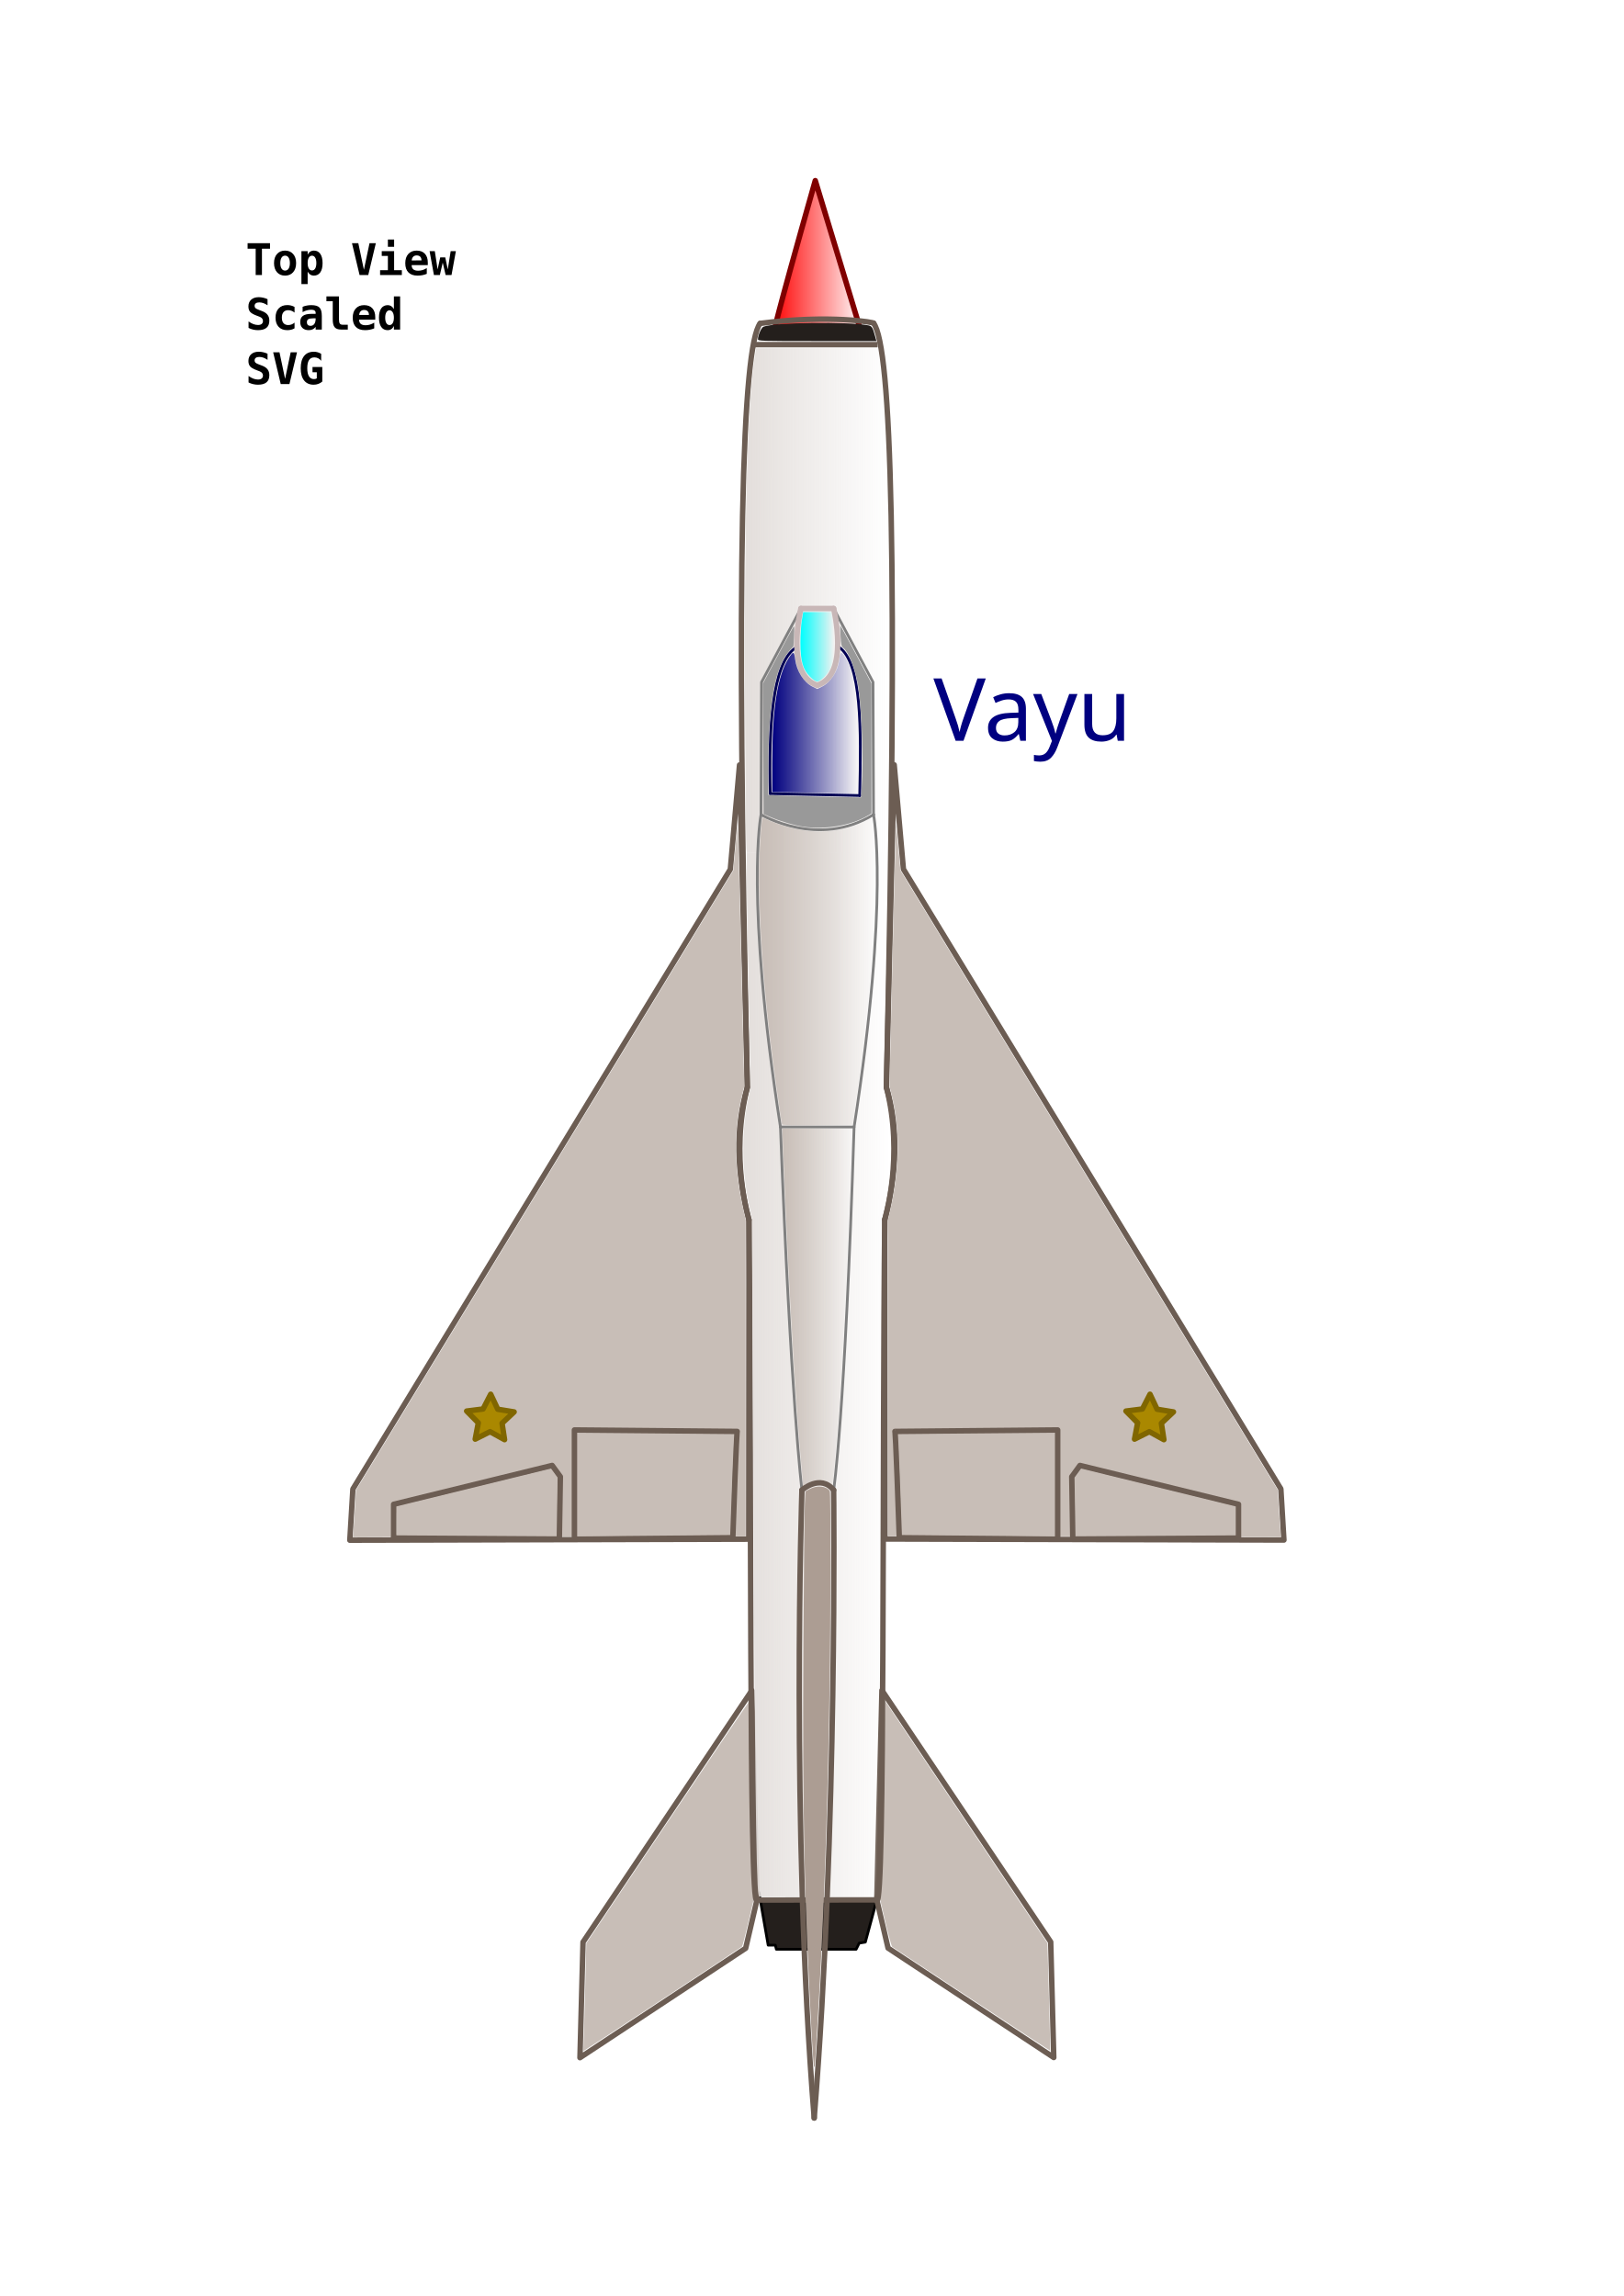
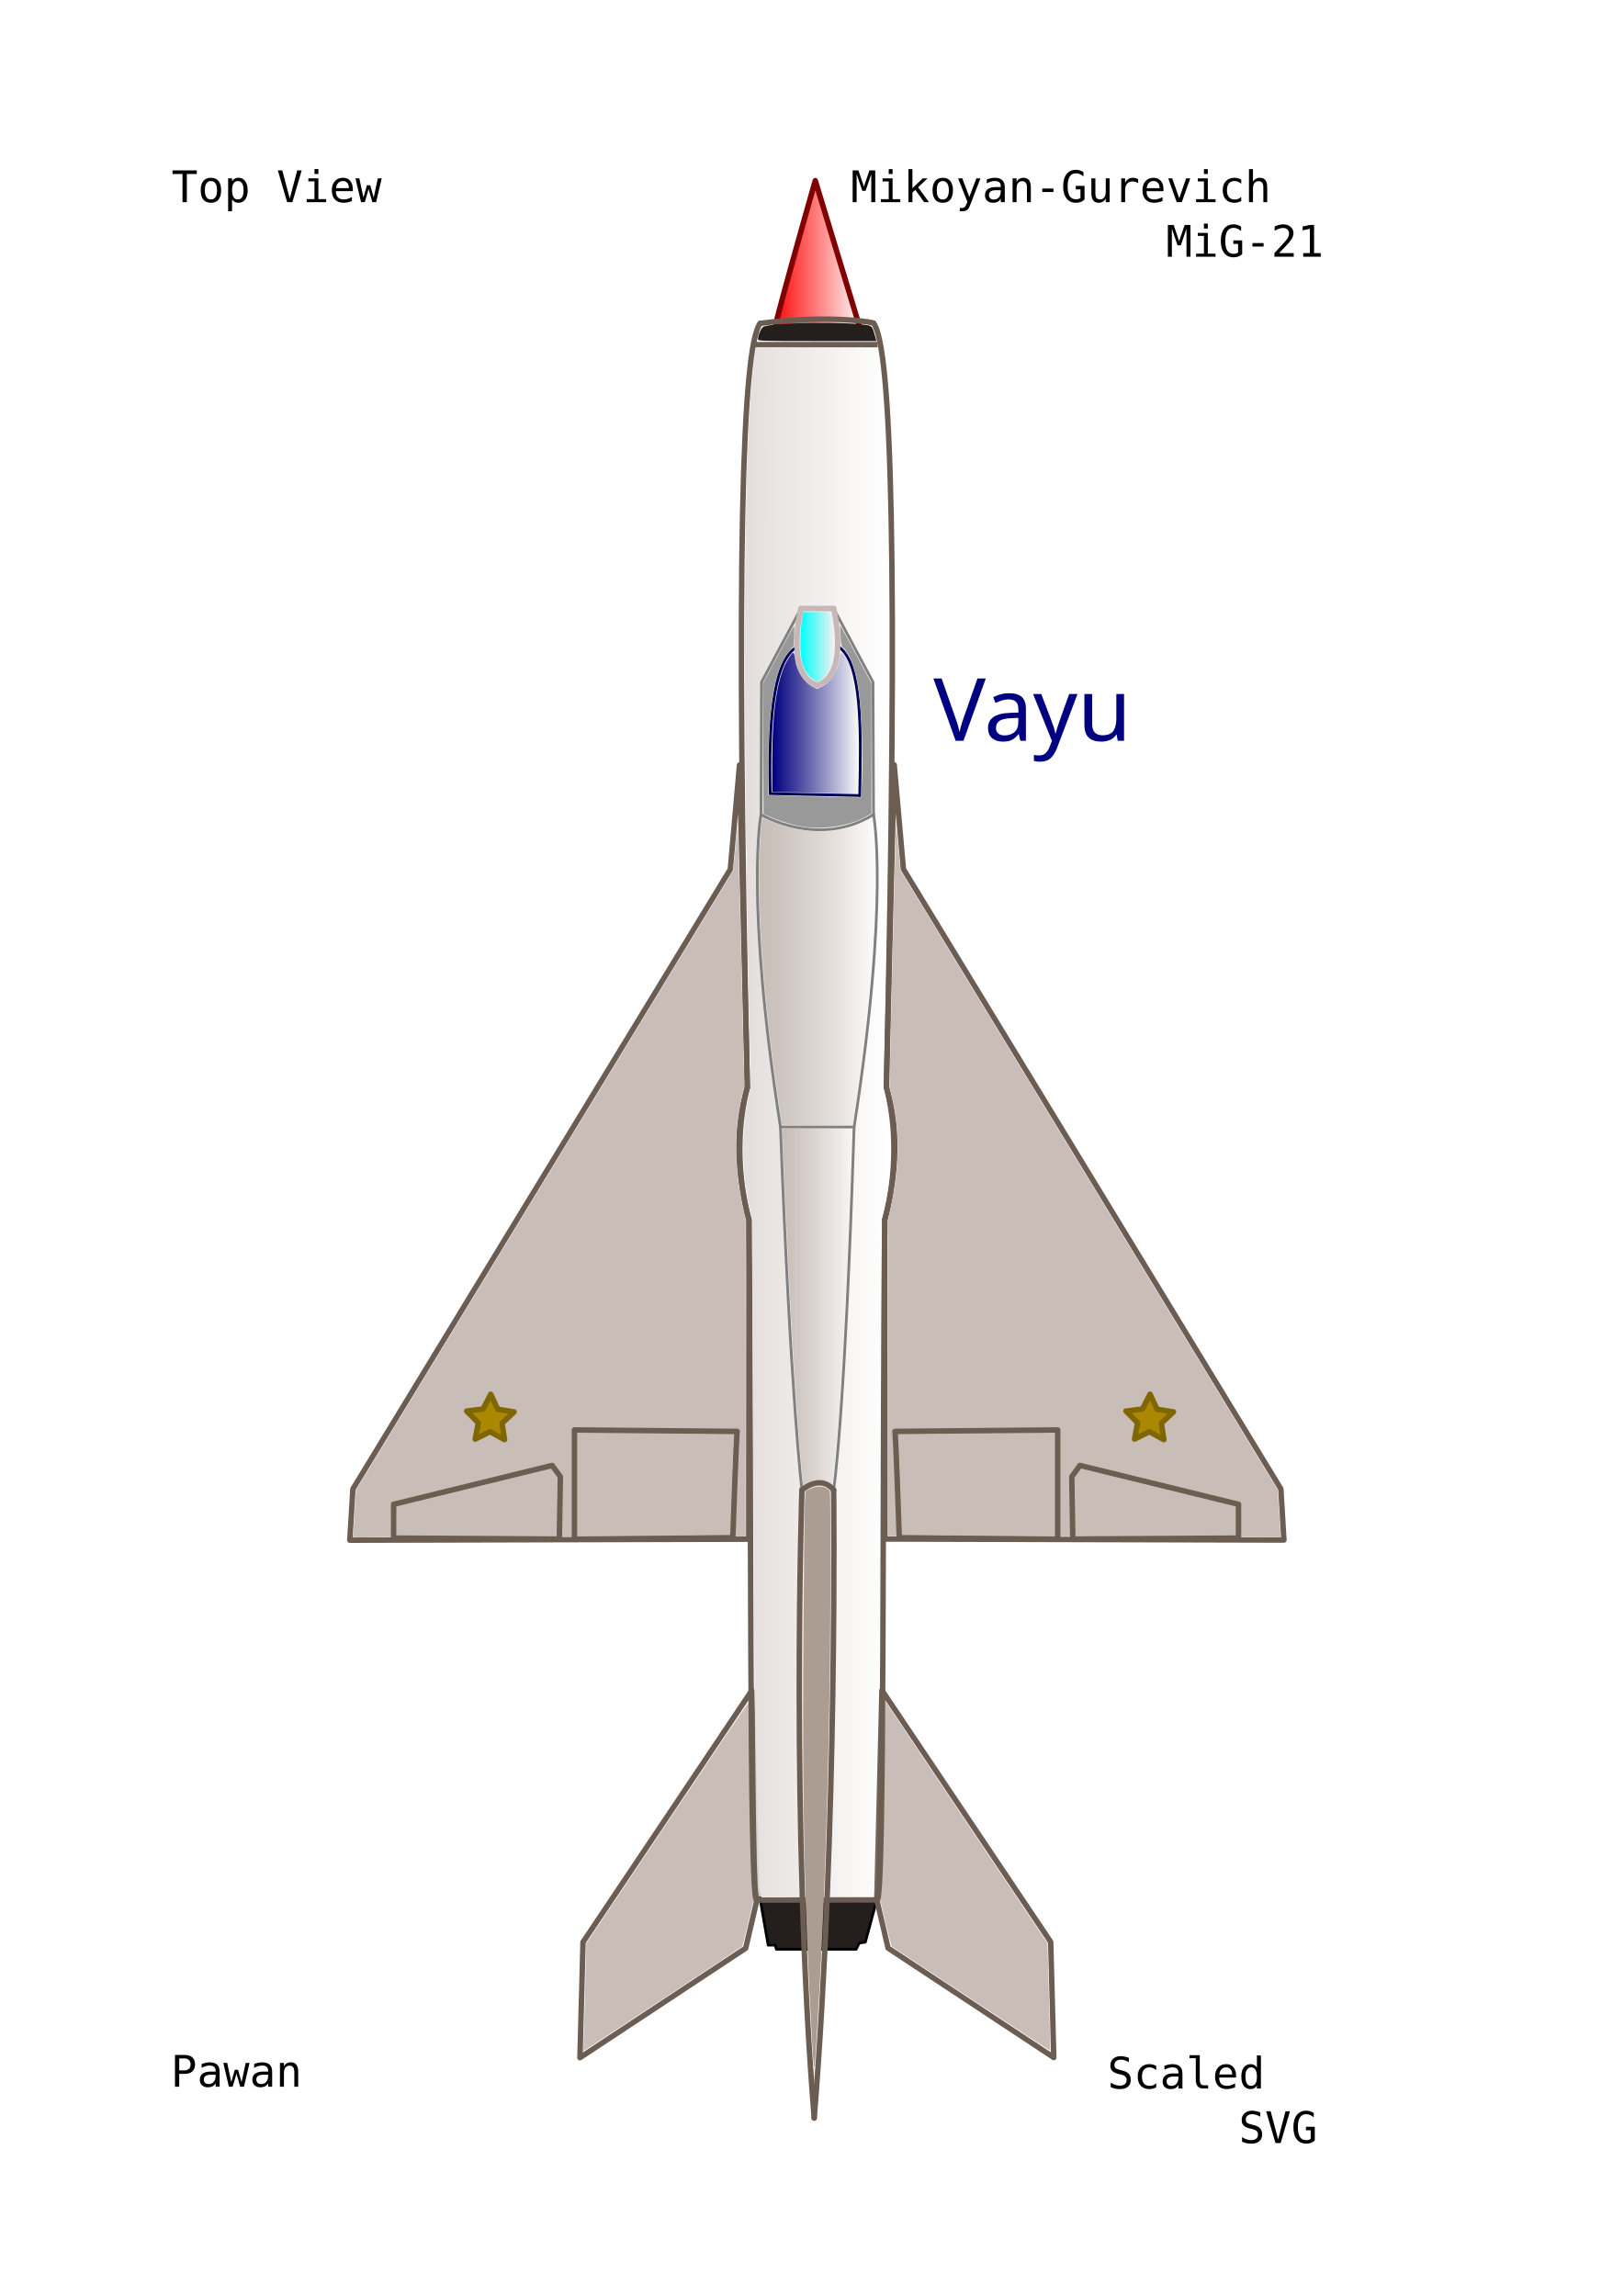
- <svg xmlns="http://www.w3.org/2000/svg" xmlns:xlink="http://www.w3.org/1999/xlink" width="210mm" height="297mm" viewBox="0 0 210 297" version="1.1" id="svg5">
+ <svg xmlns="http://www.w3.org/2000/svg" xmlns:xlink="http://www.w3.org/1999/xlink" width="595.276pt" height="841.89pt" viewBox="0 0 210 297" version="1.1" id="svg5">
  <defs id="defs2">
    <rect x="499" y="184" width="100" height="71" id="rect22536" />
    <rect x="63" y="93" width="132" height="80" id="rect5274" />
    <linearGradient id="linearGradient18626">
      <stop style="stop-color:#e3dedb;stop-opacity:1;" offset="0" id="stop18622" />
      <stop style="stop-color:#e3dedb;stop-opacity:0;" offset="1" id="stop18624" />
    </linearGradient>
    <linearGradient id="linearGradient17506">
      <stop style="stop-color:#e3dedb;stop-opacity:1;" offset="0" id="stop17502" />
      <stop style="stop-color:#e3dedb;stop-opacity:0;" offset="1" id="stop17504" />
    </linearGradient>
    <linearGradient id="linearGradient15280">
      <stop style="stop-color:#c8beb7;stop-opacity:1;" offset="0" id="stop15276" />
      <stop style="stop-color:#c8beb7;stop-opacity:0;" offset="1" id="stop15278" />
    </linearGradient>
    <linearGradient id="linearGradient10714">
      <stop style="stop-color:#c8beb7;stop-opacity:1;" offset="0" id="stop10710" />
      <stop style="stop-color:#c8beb7;stop-opacity:0;" offset="1" id="stop10712" />
    </linearGradient>
    <linearGradient id="linearGradient10706">
      <stop style="stop-color:#ff0000;stop-opacity:1;" offset="0" id="stop10702" />
      <stop style="stop-color:#ff0000;stop-opacity:0;" offset="1" id="stop10704" />
    </linearGradient>
    <linearGradient id="linearGradient10480">
      <stop style="stop-color:#00ffff;stop-opacity:1;" offset="0" id="stop10476" />
      <stop style="stop-color:#00ffff;stop-opacity:0;" offset="1" id="stop10478" />
    </linearGradient>
    <linearGradient id="linearGradient10452">
      <stop style="stop-color:#00ffff;stop-opacity:1;" offset="0" id="stop10448" />
      <stop style="stop-color:#00ffff;stop-opacity:0;" offset="1" id="stop10450" />
    </linearGradient>
    <linearGradient id="linearGradient9967">
      <stop style="stop-color:#000080;stop-opacity:1;" offset="0" id="stop9963" />
      <stop style="stop-color:#000080;stop-opacity:0;" offset="1" id="stop9965" />
    </linearGradient>
    <linearGradient xlink:href="#linearGradient9967" id="linearGradient9971" x1="377.5" y1="353.654" x2="419.521" y2="353.654" gradientUnits="userSpaceOnUse" />
    <linearGradient xlink:href="#linearGradient10480" id="linearGradient10484" x1="391.27" y1="316.25" x2="407.739" y2="316.25" gradientUnits="userSpaceOnUse" />
    <linearGradient xlink:href="#linearGradient10706" id="linearGradient10708" x1="99.83" y1="33.006" x2="111.638" y2="33.006" gradientUnits="userSpaceOnUse" />
    <linearGradient xlink:href="#linearGradient10714" id="linearGradient10716" x1="371.09" y1="475.013" x2="427.878" y2="475.013" gradientUnits="userSpaceOnUse" />
    <linearGradient xlink:href="#linearGradient15280" id="linearGradient15282" x1="382.5" y1="639.19" x2="416.5" y2="639.19" gradientUnits="userSpaceOnUse" />
    <linearGradient xlink:href="#linearGradient17506" id="linearGradient17508" x1="364.098" y1="293.5" x2="434.528" y2="293.5" gradientUnits="userSpaceOnUse" />
    <linearGradient xlink:href="#linearGradient18626" id="linearGradient18628" x1="363.373" y1="672" x2="435.253" y2="672" gradientUnits="userSpaceOnUse" />
  </defs>
  <g id="layer2" style="display:inline">
    <path style="fill:url(#linearGradient10708);fill-opacity:1;stroke:#800000;stroke-width:0.706;stroke-linecap:round;stroke-linejoin:round;stroke-miterlimit:4;stroke-dasharray:none;stroke-opacity:1" d="m 105.443,23.367 c -5.55,19.57 -5.258,19.278 -5.258,19.278 h 11.099 z" id="path495" />
  </g>
  <g id="layer6" style="display:inline">
    <path style="fill:#241f1c;stroke:#000000;stroke-width:0.353;stroke-linecap:round;stroke-linejoin:round;stroke-miterlimit:4;stroke-dasharray:none;stroke-opacity:1" d="m 98.164,244.806 1.187,6.813 h 0.926 l 0.132,0.529 h 10.319 l 0.397,-0.794 0.794,-0.132 1.481,-5.464 -15.501,0.021" id="path5647" />
  </g>
  <g id="layer5" style="display:inline">
    <path style="fill:none;stroke:#6c5d53;stroke-width:0.706;stroke-linecap:round;stroke-linejoin:round;stroke-miterlimit:4;stroke-dasharray:none;stroke-opacity:1" d="m 97.234,218.678 -21.828,32.544 -0.397,14.949 21.431,-14.155 1.458,-6.237 -0.664,-27.101" id="path5318" />
    <path style="fill:none;stroke:#6c5d53;stroke-width:0.706;stroke-linecap:round;stroke-linejoin:round;stroke-miterlimit:4;stroke-dasharray:none;stroke-opacity:1" d="m 114.064,218.657 21.828,32.544 0.397,14.949 -21.431,-14.155 -1.458,-6.237 0.664,-27.101" id="path5318-8" />
    <path style="fill:#c8beb7;fill-opacity:1;stroke:none;stroke-width:1.333;stroke-linecap:round;stroke-linejoin:round;stroke-miterlimit:4;stroke-dasharray:none;stroke-opacity:1" d="m 285.257,998.375 c 0.135,-2.406 0.491,-14.261 0.79,-26.344 l 0.544,-21.969 39.523,-58.921 c 21.738,-32.406 39.618,-58.826 39.733,-58.711 0.115,0.115 0.746,21.804 1.401,48.197 l 1.191,47.988 -2.653,11.352 c -1.459,6.243 -2.851,11.53 -3.094,11.748 -0.689,0.619 -77.207,51.036 -77.457,51.036 -0.122,0 -0.112,-1.969 0.023,-4.375 z" id="path15774" transform="scale(0.2645833)" />
    <path style="fill:#c8beb7;fill-opacity:1;stroke:none;stroke-width:1.333;stroke-linecap:round;stroke-linejoin:round;stroke-miterlimit:4;stroke-dasharray:none;stroke-opacity:1" d="m 474.986,977.439 c -21.03,-13.891 -38.504,-25.412 -38.833,-25.602 -0.329,-0.19 -1.81,-5.519 -3.293,-11.841 L 430.164,928.5 l 1.139,-45.781 c 0.626,-25.18 1.208,-46.953 1.293,-48.385 l 0.154,-2.603 16,23.885 c 8.8,13.137 26.633,39.748 39.63,59.135 L 512.01,950 l 0.735,26.218 c 0.404,14.42 0.677,26.277 0.606,26.348 -0.071,0.071 -17.335,-11.236 -38.365,-25.127 z" id="path15813" transform="scale(0.2645833)" />
  </g>
  <g id="layer3" style="display:inline">
    <path style="fill:none;fill-opacity:1;stroke:#6c5d53;stroke-width:0.706;stroke-linecap:round;stroke-linejoin:round;stroke-miterlimit:4;stroke-dasharray:none;stroke-opacity:1" d="m 98.31,41.834 c 9.111,-1.197 15.042,-0.079 14.677,-0.021" id="path1764" />
    <path style="fill:none;fill-opacity:1;stroke:#6c5d53;stroke-width:0.706;stroke-linecap:round;stroke-linejoin:round;stroke-miterlimit:4;stroke-dasharray:none;stroke-opacity:1" d="M 98.31,41.834 C 96.003,44.909 95.117,72.14 96.659,140.652" id="path2320" />
    <path style="fill:none;fill-opacity:1;stroke:#6c5d53;stroke-width:0.706;stroke-linecap:round;stroke-linejoin:round;stroke-miterlimit:4;stroke-dasharray:none;stroke-opacity:1" d="m 112.988,41.813 c 2.307,3.075 3.193,30.306 1.651,98.817" id="path2320-8" />
    <path style="fill:none;fill-opacity:1;stroke:#6c5d53;stroke-width:0.706;stroke-linecap:round;stroke-linejoin:round;stroke-miterlimit:4;stroke-dasharray:none;stroke-opacity:1" d="m 96.659,140.652 c -2.299,8.918 0.175,17.042 0.207,17.143" id="path2755" />
    <path style="fill:none;fill-opacity:1;stroke:#6c5d53;stroke-width:0.706;stroke-linecap:round;stroke-linejoin:round;stroke-miterlimit:4;stroke-dasharray:none;stroke-opacity:1" d="m 114.639,140.63 c 2.299,8.918 -0.175,17.042 -0.207,17.143" id="path2755-5" />
    <path style="fill:none;fill-opacity:1;stroke:#6c5d53;stroke-width:0.706;stroke-linecap:round;stroke-linejoin:round;stroke-miterlimit:4;stroke-dasharray:none;stroke-opacity:1" d="m 96.866,157.794 c 0.344,29.328 -0.033,89.692 1.033,87.985" id="path3078" />
    <path style="fill:none;fill-opacity:1;stroke:#6c5d53;stroke-width:0.706;stroke-linecap:round;stroke-linejoin:round;stroke-miterlimit:4;stroke-dasharray:none;stroke-opacity:1" d="m 114.432,157.773 c -0.344,29.328 0.033,89.692 -1.033,87.985" id="path3078-8" />
    <path style="fill:none;fill-opacity:1;stroke:#6c5d53;stroke-width:0.706;stroke-linecap:round;stroke-linejoin:round;stroke-miterlimit:4;stroke-dasharray:none;stroke-opacity:1" d="m 97.898,245.779 15.501,-0.021" id="path3420" />
    <path style="fill:none;stroke:#6c5d53;stroke-width:0.706;stroke-linecap:butt;stroke-linejoin:miter;stroke-miterlimit:4;stroke-dasharray:none;stroke-opacity:1" d="M 97.367,44.582 H 113.506" id="path15965" />
    <path style="fill:url(#linearGradient18628);fill-opacity:1;stroke:none;stroke-width:1.333;stroke-linecap:round;stroke-linejoin:round;stroke-miterlimit:4;stroke-dasharray:none;stroke-opacity:1" d="m 370.751,926.125 c -1.141,-4.783 -1.875,-70.152 -2.71,-241.125 l -0.437,-89.5 -1.288,-5.554 c -3.804,-16.405 -3.934,-38.703 -0.315,-54.044 0.919,-3.893 0.943,-5.142 0.489,-25 C 365.652,474.218 365,437.481 365,426.958 V 416.75 h 34.477 34.477 l -0.232,8.375 c -0.128,4.606 -0.474,23 -0.77,40.875 -0.296,17.875 -0.699,40.038 -0.895,49.25 -0.324,15.187 -0.273,17.1 0.545,20.5 3.678,15.294 3.513,38.225 -0.391,54.554 l -1.242,5.196 -0.472,104 c -0.712,156.882 -1.518,223.812 -2.735,227.125 -0.18,0.49 -6.337,0.625 -28.486,0.625 h -28.256 z" id="path17326" transform="scale(0.2645833)" />
    <path style="fill:url(#linearGradient17508);fill-opacity:1;stroke:none;stroke-width:1.333;stroke-linecap:round;stroke-linejoin:round;stroke-miterlimit:4;stroke-dasharray:none;stroke-opacity:1" d="m 364.815,415.2 c -0.17,-0.852 -0.453,-29.596 -0.628,-63.875 -0.494,-97.001 1.052,-153.42 4.872,-177.7 l 0.531,-3.375 h 29.671 c 27.827,0 29.687,0.054 29.928,0.875 1.047,3.571 2.992,27.639 3.808,47.125 1.431,34.163 1.945,109.619 1.171,171.875 l -0.331,26.625 H 399.481 365.125 Z" id="path17365" transform="scale(0.2645833)" />
    <path style="fill:#241f1c;fill-opacity:1;stroke:none;stroke-width:1.333;stroke-linecap:round;stroke-linejoin:round;stroke-miterlimit:4;stroke-dasharray:none;stroke-opacity:1" d="m 370.5,165.839 c 0,-1.946 1.639,-5.673 2.685,-6.105 5.067,-2.095 41.749,-2.572 51.272,-0.667 1.73,0.346 2.126,0.982 3.305,5.309 l 0.647,2.375 H 399.455 C 371.777,166.75 370.5,166.71 370.5,165.839 Z" id="path17610" transform="scale(0.2645833)" />
  </g>
  <g id="layer7" style="display:inline">
    <path style="fill:none;stroke:#000055;stroke-width:0.353;stroke-linecap:round;stroke-linejoin:round;stroke-miterlimit:4;stroke-dasharray:none;stroke-opacity:1" d="M 102.791,83.873 C 99.877,85.979 99.418,93.985 99.616,102.658" id="path6194" />
    <path style="fill:none;stroke:#000055;stroke-width:0.353;stroke-linecap:round;stroke-linejoin:round;stroke-miterlimit:4;stroke-dasharray:none;stroke-opacity:1" d="m 108.543,83.727 c 2.913,2.106 2.843,10.509 2.646,19.182" id="path6194-6" />
    <path style="fill:none;stroke:#000055;stroke-width:0.353;stroke-linecap:round;stroke-linejoin:round;stroke-miterlimit:4;stroke-dasharray:none;stroke-opacity:1" d="m 99.616,102.658 11.573,0.251" id="path6388" />
    <path style="fill:none;stroke:#808080;stroke-width:0.353;stroke-linecap:round;stroke-linejoin:round;stroke-miterlimit:4;stroke-dasharray:none;stroke-opacity:1" d="m 107.818,78.714 5.093,9.525 0.066,17.132" id="path7425" />
    <path style="fill:none;stroke:#808080;stroke-width:0.353;stroke-linecap:round;stroke-linejoin:round;stroke-miterlimit:4;stroke-dasharray:none;stroke-opacity:1" d="m 103.584,78.714 -5.093,9.525 -0.066,17.132" id="path7425-0" />
    <g id="g7613">
      <path style="fill:none;stroke:#c8b7b7;stroke-width:0.706;stroke-linecap:round;stroke-linejoin:round;stroke-miterlimit:4;stroke-dasharray:none;stroke-opacity:1" d="m 107.818,78.714 c 0,0 2.117,8.599 -2.117,9.922" id="path5857" />
      <path style="fill:none;stroke:#c8b7b7;stroke-width:0.706;stroke-linecap:round;stroke-linejoin:round;stroke-miterlimit:4;stroke-dasharray:none;stroke-opacity:1" d="m 103.584,78.714 c 0,0 -2.117,8.599 2.117,9.922" id="path5857-7" />
      <path style="fill:none;stroke:#c8b7b7;stroke-width:0.706;stroke-linecap:round;stroke-linejoin:round;stroke-miterlimit:4;stroke-dasharray:none;stroke-opacity:1" d="m 103.584,78.714 h 4.233" id="path6093" />
      <path style="fill:url(#linearGradient10484);fill-opacity:1;stroke:none;stroke-width:0.667;stroke-linecap:round;stroke-linejoin:round;stroke-miterlimit:4;stroke-dasharray:none;stroke-opacity:1" d="m 395.98,330.873 c -3.525,-3.525 -4.698,-7.664 -4.711,-16.623 -0.005,-3.712 0.297,-8.606 0.671,-10.875 l 0.681,-4.125 h 6.878 6.878 l 0.678,4.125 c 0.373,2.269 0.68,7.162 0.683,10.875 0.005,8.931 -1.171,13.075 -4.719,16.623 -1.449,1.449 -2.823,2.377 -3.52,2.377 -0.697,0 -2.07,-0.928 -3.52,-2.377 z" id="path10409" transform="scale(0.2645833)" />
    </g>
    <path style="fill:none;stroke:#808080;stroke-width:0.353;stroke-linecap:round;stroke-linejoin:round;stroke-miterlimit:4;stroke-dasharray:none;stroke-opacity:1" d="m 98.425,105.37 c 0,0 7.408,4.432 14.552,0" id="path7648" />
    <path style="mix-blend-mode:normal;fill:url(#linearGradient9971);fill-opacity:1;stroke:none;stroke-width:0.667;stroke-linecap:round;stroke-linejoin:round;stroke-miterlimit:4;stroke-dasharray:none;stroke-opacity:1" d="m 405,387.722 c -7.287,-0.188 -16.456,-0.372 -20.375,-0.407 L 377.5,387.25 v -13.973 c 0,-26.753 2.54,-43.019 8.049,-51.542 2.256,-3.49 2.597,-3.428 3.115,0.57 0.761,5.879 4.256,11.349 8.592,13.448 l 2.244,1.086 2.244,-1.086 c 4.336,-2.099 7.831,-7.569 8.592,-13.448 0.5,-3.862 0.875,-4.044 2.63,-1.277 3.009,4.744 5.035,13.463 6.022,25.92 0.769,9.708 0.682,41.328 -0.114,41.21 -0.344,-0.051 -6.588,-0.247 -13.875,-0.435 z" id="path9877" transform="scale(0.2645833)" />
  </g>
  <g id="layer8" style="display:inline">
    <g id="g8962">
      <path style="fill:none;stroke:#808080;stroke-width:0.353;stroke-linecap:round;stroke-linejoin:round;stroke-miterlimit:4;stroke-dasharray:none;stroke-opacity:1" d="m 98.425,105.37 c 0,0 -2.117,10.649 2.514,40.415" id="path7836" />
      <path style="fill:none;stroke:#808080;stroke-width:0.353;stroke-linecap:round;stroke-linejoin:round;stroke-miterlimit:4;stroke-dasharray:none;stroke-opacity:1" d="m 112.977,105.37 c 0,0 2.117,10.649 -2.514,40.415 l -9.525,1e-5" id="path7836-9" />
    </g>
    <path style="fill:none;stroke:#808080;stroke-width:0.353;stroke-linecap:round;stroke-linejoin:round;stroke-miterlimit:4;stroke-dasharray:none;stroke-opacity:1" d="m 110.464,145.785 c -1.191,37.703 -2.646,46.964 -2.646,46.964" id="path8074" />
    <path style="fill:none;stroke:#808080;stroke-width:0.353;stroke-linecap:round;stroke-linejoin:round;stroke-miterlimit:4;stroke-dasharray:none;stroke-opacity:1" d="m 100.939,145.785 c 1.323,35.057 2.778,46.964 2.778,46.964" id="path8074-1" />
    <path style="fill:url(#linearGradient10716);fill-opacity:1;stroke:none;stroke-width:0.667;stroke-linecap:round;stroke-linejoin:round;stroke-miterlimit:4;stroke-dasharray:none;stroke-opacity:1" d="m 382.252,549.632 c -0.382,-1.089 -4.643,-32.124 -5.957,-43.382 -4.167,-35.72 -6.04,-71.01 -4.855,-91.5 0.711,-12.299 1.047,-15.124 1.757,-14.797 17.71,8.139 34.32,8.753 49.13,1.816 l 4.078,-1.91 0.25,2.07 c 0.137,1.139 0.538,7.536 0.891,14.217 1.463,27.738 -1.967,73.628 -9.183,122.854 l -1.613,11 -17.138,0.132 c -13.45,0.103 -17.186,-0.005 -17.36,-0.5 z" id="path9284" transform="scale(0.2645833)" />
    <path style="fill:#999999;fill-opacity:1;stroke:none;stroke-width:0.667;stroke-linecap:round;stroke-linejoin:round;stroke-miterlimit:4;stroke-dasharray:none;stroke-opacity:1" d="M 392.75,404.196 C 388.631,403.602 381.504,401.519 377,399.592 l -3.75,-1.604 -0.129,-31.927 -0.129,-31.927 7.086,-13.317 c 3.897,-7.324 7.366,-13.732 7.709,-14.24 0.51,-0.754 0.573,0.021 0.348,4.25 L 387.861,316 l -1.97,2.157 c -7.078,7.75 -10.365,26.001 -10.383,57.663 l -0.007,12.82 5.375,0.296 c 2.956,0.163 13.158,0.438 22.671,0.611 l 17.296,0.315 0.329,-4.633 c 0.945,-13.308 0.048,-39.608 -1.7,-49.878 -1.515,-8.898 -4.63,-16.741 -7.439,-18.729 -0.705,-0.499 -0.934,-1.638 -1.158,-5.747 -0.154,-2.819 -0.214,-5.125 -0.134,-5.125 0.08,0 3.546,6.379 7.703,14.175 L 426,334.101 v 31.803 31.803 l -2.193,1.285 c -7.845,4.598 -20.521,6.721 -31.057,5.203 z" id="path9494" transform="scale(0.2645833)" />
    <path style="fill:none;stroke:#ac9d93;stroke-width:0.353;stroke-linecap:round;stroke-linejoin:round;stroke-miterlimit:4;stroke-dasharray:none;stroke-opacity:1" d="m 103.717,192.749 c 0,0 1.984,-2.249 4.101,-1e-5" id="path14759" />
    <path style="fill:url(#linearGradient15282);fill-opacity:1;stroke:none;stroke-width:0.667;stroke-linecap:round;stroke-linejoin:round;stroke-miterlimit:4;stroke-dasharray:none;stroke-opacity:1" d="m 392.5,725.879 c 0,-0.565 -0.442,-5.943 -0.982,-11.953 -1.946,-21.654 -4.424,-60.059 -6.255,-96.926 -0.847,-17.066 -2.756,-61.052 -2.76,-63.625 L 382.5,551.75 h 17 17 l -0.003,2.125 c -0.008,5.281 -2.213,61.026 -3.268,82.625 -1.063,21.77 -2.58,46.779 -3.745,61.75 -0.965,12.399 -2.419,27.602 -2.662,27.845 -0.066,0.066 -1.216,-0.434 -2.556,-1.112 -1.339,-0.678 -3.156,-1.233 -4.038,-1.233 -1.979,0 -5.622,1.249 -6.828,2.341 -0.839,0.759 -0.9,0.745 -0.9,-0.212 z" id="path15237" transform="scale(0.2645833)" />
  </g>
  <g id="layer9" style="display:inline">
    <path style="fill:none;stroke:#6c5d53;stroke-width:0.706;stroke-linecap:round;stroke-linejoin:round;stroke-miterlimit:4;stroke-dasharray:none;stroke-opacity:1" d="m 103.717,192.749 c 0,0 -1.455,43.524 1.587,81.227" id="path8441" />
    <path style="fill:none;stroke:#6c5d53;stroke-width:0.706;stroke-linecap:round;stroke-linejoin:round;stroke-miterlimit:4;stroke-dasharray:none;stroke-opacity:1" d="m 107.818,192.749 c 0,0 0.529,43.524 -2.514,81.227" id="path8441-0" />
    <path style="fill:none;stroke:#6c5d53;stroke-width:0.706;stroke-linecap:round;stroke-linejoin:round;stroke-miterlimit:4;stroke-dasharray:none;stroke-opacity:1" d="m 103.717,192.749 c 0,0 2.381,-2.117 4.101,-1e-5" id="path14030" />
    <path style="fill:#ac9d93;fill-opacity:1;stroke:none;stroke-width:0.667;stroke-linecap:round;stroke-linejoin:round;stroke-miterlimit:4;stroke-dasharray:none;stroke-opacity:1" d="m 397.881,1010.25 c -0.17,-0.412 -0.661,-7.162 -1.091,-15 -3.664,-66.742 -4.538,-107.855 -4.062,-191.25 0.196,-34.375 0.506,-65.295 0.689,-68.712 l 0.333,-6.212 2.204,-1.163 c 3.538,-1.868 7.969,-1.383 9.664,1.058 0.529,0.762 0.456,64.106 -0.113,97.279 -1.116,65.072 -2.866,113.166 -6.022,165.5 -1.169,19.382 -1.181,19.519 -1.601,18.5 z" id="path15124" transform="scale(0.2645833)" />
  </g>
  <g id="layer4" style="display:inline">
    <g id="g22421">
      <path style="fill:none;stroke:#6c5d53;stroke-width:0.706;stroke-linecap:round;stroke-linejoin:round;stroke-miterlimit:4;stroke-dasharray:none;stroke-opacity:1" d="m 96.866,157.794 -0.028,41.305 -51.594,0.132 0.397,-6.615 48.816,-80.169 1.191,-13.494 1.012,41.697 c -1.6,5.343 -1.367,11.094 0.207,17.143 z" id="path21006" />
      <path style="fill:#c8beb7;fill-opacity:1;stroke:none;stroke-width:0.943;stroke-linecap:round;stroke-linejoin:round;stroke-miterlimit:4;stroke-dasharray:none;stroke-opacity:1" d="m 172.689,749.503 c 0.112,-1.15 0.454,-6.347 0.761,-11.549 l 0.558,-9.457 92.226,-151.459 92.226,-151.459 1.018,-11.264 1.018,-11.264 0.242,4.419 c 0.133,2.431 0.88,31.247 1.661,64.037 l 1.419,59.617 -1.073,4.285 c -4.281,17.09 -3.972,36.482 0.911,57.266 l 0.859,3.655 v 77.397 77.397 l -38.449,1.2e-4 c -21.147,7e-5 -64.353,0.106 -96.014,0.235 l -57.565,0.235 z" id="path22300" transform="scale(0.2645833)" />
    </g>
    <g id="g22421-8" style="display:inline" transform="matrix(-1,0,0,1,211.298,-0.0212)">
      <path style="fill:none;stroke:#6c5d53;stroke-width:0.706;stroke-linecap:round;stroke-linejoin:round;stroke-miterlimit:4;stroke-dasharray:none;stroke-opacity:1" d="m 96.866,157.794 -0.028,41.305 -51.594,0.132 0.397,-6.615 48.816,-80.169 1.191,-13.494 1.012,41.697 c -1.6,5.343 -1.367,11.094 0.207,17.143 z" id="path21006-9" />
      <path style="fill:#c8beb7;fill-opacity:1;stroke:none;stroke-width:0.943;stroke-linecap:round;stroke-linejoin:round;stroke-miterlimit:4;stroke-dasharray:none;stroke-opacity:1" d="m 172.689,749.503 c 0.112,-1.15 0.454,-6.347 0.761,-11.549 l 0.558,-9.457 92.226,-151.459 92.226,-151.459 1.018,-11.264 1.018,-11.264 0.242,4.419 c 0.133,2.431 0.88,31.247 1.661,64.037 l 1.419,59.617 -1.073,4.285 c -4.281,17.09 -3.972,36.482 0.911,57.266 l 0.859,3.655 v 77.397 77.397 l -38.449,1.2e-4 c -21.147,7e-5 -64.353,0.106 -96.014,0.235 l -57.565,0.235 z" id="path22300-3" transform="scale(0.2645833)" />
    </g>
  </g>
  <g id="layer11">
    <path style="fill:#aa8800;fill-opacity:1;stroke:#806600;stroke-width:2.667;stroke-linecap:round;stroke-linejoin:round;stroke-miterlimit:4;stroke-dasharray:none;stroke-opacity:1" id="path22898" d="m 678,566 -7.107,-3.898 -7.24,3.645 1.511,-7.964 -5.704,-5.759 L 667.5,551 l 3.715,-7.205 3.459,7.331 8,1.307 -5.903,5.555 z" transform="matrix(0.2645833,0,0,0.2645833,-114.1291,36.47355)" />
    <path style="fill:#aa8800;fill-opacity:1;stroke:#806600;stroke-width:2.667;stroke-linecap:round;stroke-linejoin:round;stroke-miterlimit:4;stroke-dasharray:none;stroke-opacity:1" id="path22898-6" transform="matrix(0.2645833,0,0,0.2645833,-28.85714,36.47355)" d="m 678,566 -7.107,-3.898 -7.24,3.645 1.511,-7.964 -5.704,-5.759 L 667.5,551 l 3.715,-7.205 3.459,7.331 8,1.307 -5.903,5.555 z" />
  </g>
  <g id="layer10" style="display:inline">
    <g id="g21730" transform="translate(22.86357,-19.45722)" style="display:inline;fill:#c8beb7">
      <g id="g20054" transform="translate(-2.910417,22.35729)" style="fill:#c8beb7;stroke:#6c5d53;stroke-width:0.706;stroke-linecap:round;stroke-linejoin:round;stroke-miterlimit:4;stroke-dasharray:none">
        <path style="fill:#c8beb7;stroke:#6c5d53;stroke-width:0.706;stroke-linecap:round;stroke-linejoin:round;stroke-miterlimit:4;stroke-dasharray:none;stroke-opacity:1" d="m 30.956,196.056 v -4.366 l 20.505,-5.027 1.058,1.455 -0.132,8.07" id="path4595" />
        <path style="fill:#c8beb7;stroke:#6c5d53;stroke-width:0.706;stroke-linecap:round;stroke-linejoin:round;stroke-miterlimit:4;stroke-dasharray:none;stroke-opacity:1" d="m 30.956,196.056 21.431,0.132" id="path19816" />
      </g>
      <path style="fill:#c8beb7;fill-opacity:1;stroke:none;stroke-width:1.333;stroke-linecap:round;stroke-linejoin:round;stroke-miterlimit:4;stroke-dasharray:none;stroke-opacity:1" d="m 112.375,823.877 -4.875,-0.163 v -6.698 c 0,-5.949 0.098,-6.727 0.875,-6.953 0.481,-0.14 17.075,-4.212 36.875,-9.048 19.8,-4.836 36.354,-8.902 36.786,-9.034 0.512,-0.157 1.341,0.531 2.377,1.973 l 1.591,2.215 -0.332,14.041 -0.332,14.041 -34.045,-0.105 c -18.725,-0.058 -36.238,-0.178 -38.92,-0.268 z" id="path21285" transform="scale(0.2645833)" />
    </g>
    <g id="g21736" transform="translate(14.15827,-19.01337)" style="display:inline;fill:#c8beb7">
      <g id="g20061" transform="translate(3.439583,17.59479)" style="fill:#c8beb7;stroke:#6c5d53;stroke-width:0.706;stroke-linecap:round;stroke-linejoin:round;stroke-miterlimit:4;stroke-dasharray:none">
        <path style="fill:#c8beb7;stroke:#6c5d53;stroke-width:0.706;stroke-linecap:round;stroke-linejoin:round;stroke-miterlimit:4;stroke-dasharray:none;stroke-opacity:1" d="m 77.182,200.33 c 0.468,-13.751 0.561,-13.751 0.561,-13.751 l -21.047,-0.187 v 14.125" id="path4772" />
        <path style="fill:#c8beb7;stroke:#6c5d53;stroke-width:0.706;stroke-linecap:round;stroke-linejoin:round;stroke-miterlimit:4;stroke-dasharray:none;stroke-opacity:1" d="m 56.695,200.518 20.486,-0.187" id="path19818" />
      </g>
      <path style="fill:#c8beb7;fill-opacity:1;stroke:none;stroke-width:0.353;stroke-linecap:round;stroke-linejoin:round;stroke-miterlimit:4;stroke-dasharray:none;stroke-opacity:1" d="m 60.59,211.081 v -6.624 l 4.796,1.8e-4 c 2.638,1e-4 7.168,0.04 10.068,0.088 l 5.273,0.088 -0.091,1.93 c -0.05,1.061 -0.164,3.937 -0.253,6.391 -0.089,2.454 -0.188,4.485 -0.221,4.513 -0.032,0.029 -4.449,0.094 -9.816,0.145 l -9.757,0.093 z" id="path21324" />
    </g>
    <g id="g21730-9" transform="matrix(-1,0,0,1,188.225,-19.45692)" style="display:inline;fill:#c8beb7">
      <g id="g20054-6" transform="translate(-2.910417,22.35729)" style="fill:#c8beb7;stroke:#6c5d53;stroke-width:0.706;stroke-linecap:round;stroke-linejoin:round;stroke-miterlimit:4;stroke-dasharray:none">
        <path style="fill:#c8beb7;stroke:#6c5d53;stroke-width:0.706;stroke-linecap:round;stroke-linejoin:round;stroke-miterlimit:4;stroke-dasharray:none;stroke-opacity:1" d="m 30.956,196.056 v -4.366 l 20.505,-5.027 1.058,1.455 -0.132,8.07" id="path4595-0" />
        <path style="fill:#c8beb7;stroke:#6c5d53;stroke-width:0.706;stroke-linecap:round;stroke-linejoin:round;stroke-miterlimit:4;stroke-dasharray:none;stroke-opacity:1" d="m 30.956,196.056 21.431,0.132" id="path19816-1" />
      </g>
      <path style="fill:#c8beb7;fill-opacity:1;stroke:none;stroke-width:1.333;stroke-linecap:round;stroke-linejoin:round;stroke-miterlimit:4;stroke-dasharray:none;stroke-opacity:1" d="m 112.375,823.877 -4.875,-0.163 v -6.698 c 0,-5.949 0.098,-6.727 0.875,-6.953 0.481,-0.14 17.075,-4.212 36.875,-9.048 19.8,-4.836 36.354,-8.902 36.786,-9.034 0.512,-0.157 1.341,0.531 2.377,1.973 l 1.591,2.215 -0.332,14.041 -0.332,14.041 -34.045,-0.105 c -18.725,-0.058 -36.238,-0.178 -38.92,-0.268 z" id="path21285-6" transform="scale(0.2645833)" />
    </g>
    <g id="g21736-3" transform="matrix(-1,0,0,1,196.9303,-19.01307)" style="display:inline;fill:#c8beb7">
      <g id="g20061-3" transform="translate(3.439583,17.59479)" style="fill:#c8beb7;stroke:#6c5d53;stroke-width:0.706;stroke-linecap:round;stroke-linejoin:round;stroke-miterlimit:4;stroke-dasharray:none">
        <path style="fill:#c8beb7;stroke:#6c5d53;stroke-width:0.706;stroke-linecap:round;stroke-linejoin:round;stroke-miterlimit:4;stroke-dasharray:none;stroke-opacity:1" d="m 77.182,200.33 c 0.468,-13.751 0.561,-13.751 0.561,-13.751 l -21.047,-0.187 v 14.125" id="path4772-2" />
        <path style="fill:#c8beb7;stroke:#6c5d53;stroke-width:0.706;stroke-linecap:round;stroke-linejoin:round;stroke-miterlimit:4;stroke-dasharray:none;stroke-opacity:1" d="m 56.695,200.518 20.486,-0.187" id="path19818-1" />
      </g>
      <path style="fill:#c8beb7;fill-opacity:1;stroke:none;stroke-width:0.353;stroke-linecap:round;stroke-linejoin:round;stroke-miterlimit:4;stroke-dasharray:none;stroke-opacity:1" d="m 60.59,211.081 v -6.624 l 4.796,1.8e-4 c 2.638,1e-4 7.168,0.04 10.068,0.088 l 5.273,0.088 -0.091,1.93 c -0.05,1.061 -0.164,3.937 -0.253,6.391 -0.089,2.454 -0.188,4.485 -0.221,4.513 -0.032,0.029 -4.449,0.094 -9.816,0.145 l -9.757,0.093 z" id="path21324-0" />
    </g>
  </g>
  <g id="layer1">
-     <text xml:space="preserve" transform="matrix(0.2645833,0,0,0.2645833,15.10525,6.01886)" id="text5272" style="font-style:normal;font-variant:normal;font-weight:bold;font-stretch:normal;font-size:21.333px;line-height:1.25;font-family:monospace;-inkscape-font-specification:'monospace, Bold';font-variant-ligatures:normal;font-variant-caps:normal;font-variant-numeric:normal;font-variant-east-asian:normal;white-space:pre;shape-inside:url(#rect5274);fill:#000000;fill-opacity:1;stroke:none">
-       <tspan x="63" y="111.707" id="tspan6093">Top View
- </tspan>
-       <tspan x="63" y="138.373" id="tspan6095">Scaled
- </tspan>
-       <tspan x="63" y="165.04" id="tspan6097">SVG</tspan>
+     <text xml:space="preserve" transform="matrix(0.2645833,0,0,0.2645833,5.51491,-3.476139)" id="text5272" style="font-style:normal;font-variant:normal;font-weight:normal;font-stretch:normal;font-size:21.333px;line-height:1.25;font-family:monospace;-inkscape-font-specification:'monospace, Normal';font-variant-ligatures:normal;font-variant-caps:normal;font-variant-numeric:normal;font-variant-east-asian:normal;white-space:pre;shape-inside:url(#rect5274);display:inline;fill:#000000;fill-opacity:1;stroke:none">
+       <tspan x="63" y="111.982" id="tspan6">Top View</tspan>
    </text>
-     <text xml:space="preserve" transform="matrix(0.2645833,0,0,0.2645833,-11.30853,37.03943)" id="text22534" style="font-style:normal;font-variant:normal;font-weight:normal;font-stretch:normal;font-size:42.667px;line-height:1.25;font-family:'Ink Free';-inkscape-font-specification:'Ink Free, Normal';font-variant-ligatures:normal;font-variant-caps:normal;font-variant-numeric:normal;font-variant-east-asian:normal;white-space:pre;shape-inside:url(#rect22536);fill:#000080;fill-opacity:1;stroke:none">
-       <tspan x="499" y="222.173" id="tspan6099">Vayu</tspan>
+     <text xml:space="preserve" transform="matrix(0.2645833,0,0,0.2645833,-11.30853,37.03943)" id="text22534" style="font-style:normal;font-variant:normal;font-weight:normal;font-stretch:normal;font-size:42.667px;line-height:1.25;font-family:'Ink Free';-inkscape-font-specification:'Ink Free, Normal';font-variant-ligatures:normal;font-variant-caps:normal;font-variant-numeric:normal;font-variant-east-asian:normal;white-space:pre;shape-inside:url(#rect22536);display:inline;fill:#000080;fill-opacity:1;stroke:none">
+       <tspan x="499" y="222.173" id="tspan7">Vayu</tspan>
+     </text>
+     <text xml:space="preserve" style="font-style:normal;font-variant:normal;font-weight:normal;font-stretch:normal;font-size:5.644px;line-height:1.25;font-family:monospace;-inkscape-font-specification:'monospace, Normal';font-variant-ligatures:normal;font-variant-caps:normal;font-variant-numeric:normal;font-variant-east-asian:normal;fill:#000000;fill-opacity:1;stroke:none;stroke-width:0.265" x="22.084" y="269.925" id="text1">
+       <tspan id="tspan1" style="font-style:normal;font-variant:normal;font-weight:normal;font-stretch:normal;font-size:5.644px;font-family:monospace;-inkscape-font-specification:'monospace, Normal';font-variant-ligatures:normal;font-variant-caps:normal;font-variant-numeric:normal;font-variant-east-asian:normal;stroke-width:0.265" x="22.084" y="269.925">Pawan</tspan>
+     </text>
+     <text xml:space="preserve" style="font-style:normal;font-variant:normal;font-weight:normal;font-stretch:normal;font-size:5.644px;line-height:1.25;font-family:monospace;-inkscape-font-specification:'monospace, Normal';font-variant-ligatures:normal;font-variant-caps:normal;font-variant-numeric:normal;font-variant-east-asian:normal;text-align:end;text-anchor:end;fill:#000000;fill-opacity:1;stroke:none;stroke-width:0.265" x="188.185" y="26.152" id="text2">
+       <tspan id="tspan2" style="font-style:normal;font-variant:normal;font-weight:normal;font-stretch:normal;font-size:5.644px;font-family:monospace;-inkscape-font-specification:'monospace, Normal';font-variant-ligatures:normal;font-variant-caps:normal;font-variant-numeric:normal;font-variant-east-asian:normal;text-align:end;text-anchor:end;stroke-width:0.265" x="188.185" y="26.152">Mikoyan-Gurevich</tspan>
+       <tspan style="font-style:normal;font-variant:normal;font-weight:normal;font-stretch:normal;font-size:5.644px;font-family:monospace;-inkscape-font-specification:'monospace, Normal';font-variant-ligatures:normal;font-variant-caps:normal;font-variant-numeric:normal;font-variant-east-asian:normal;text-align:end;text-anchor:end;stroke-width:0.265" x="188.185" y="33.208" id="tspan3">MiG-21</tspan>
+     </text>
+     <text xml:space="preserve" style="font-style:normal;font-variant:normal;font-weight:normal;font-stretch:normal;font-size:5.644px;line-height:1.25;font-family:monospace;-inkscape-font-specification:'monospace, Normal';font-variant-ligatures:normal;font-variant-caps:normal;font-variant-numeric:normal;font-variant-east-asian:normal;text-align:end;text-anchor:end;fill:#000000;fill-opacity:1;stroke:none;stroke-width:0.265" x="187.383" y="270.159" id="text4">
+       <tspan id="tspan4" style="font-style:normal;font-variant:normal;font-weight:normal;font-stretch:normal;font-size:5.644px;font-family:monospace;-inkscape-font-specification:'monospace, Normal';font-variant-ligatures:normal;font-variant-caps:normal;font-variant-numeric:normal;font-variant-east-asian:normal;text-align:end;text-anchor:end;stroke-width:0.265" x="187.383" y="270.159">Scaled</tspan>
+       <tspan style="font-style:normal;font-variant:normal;font-weight:normal;font-stretch:normal;font-size:5.644px;font-family:monospace;-inkscape-font-specification:'monospace, Normal';font-variant-ligatures:normal;font-variant-caps:normal;font-variant-numeric:normal;font-variant-east-asian:normal;text-align:end;text-anchor:end;stroke-width:0.265" x="187.383" y="277.214" id="tspan5">SVG</tspan>
    </text>
  </g>
</svg>
